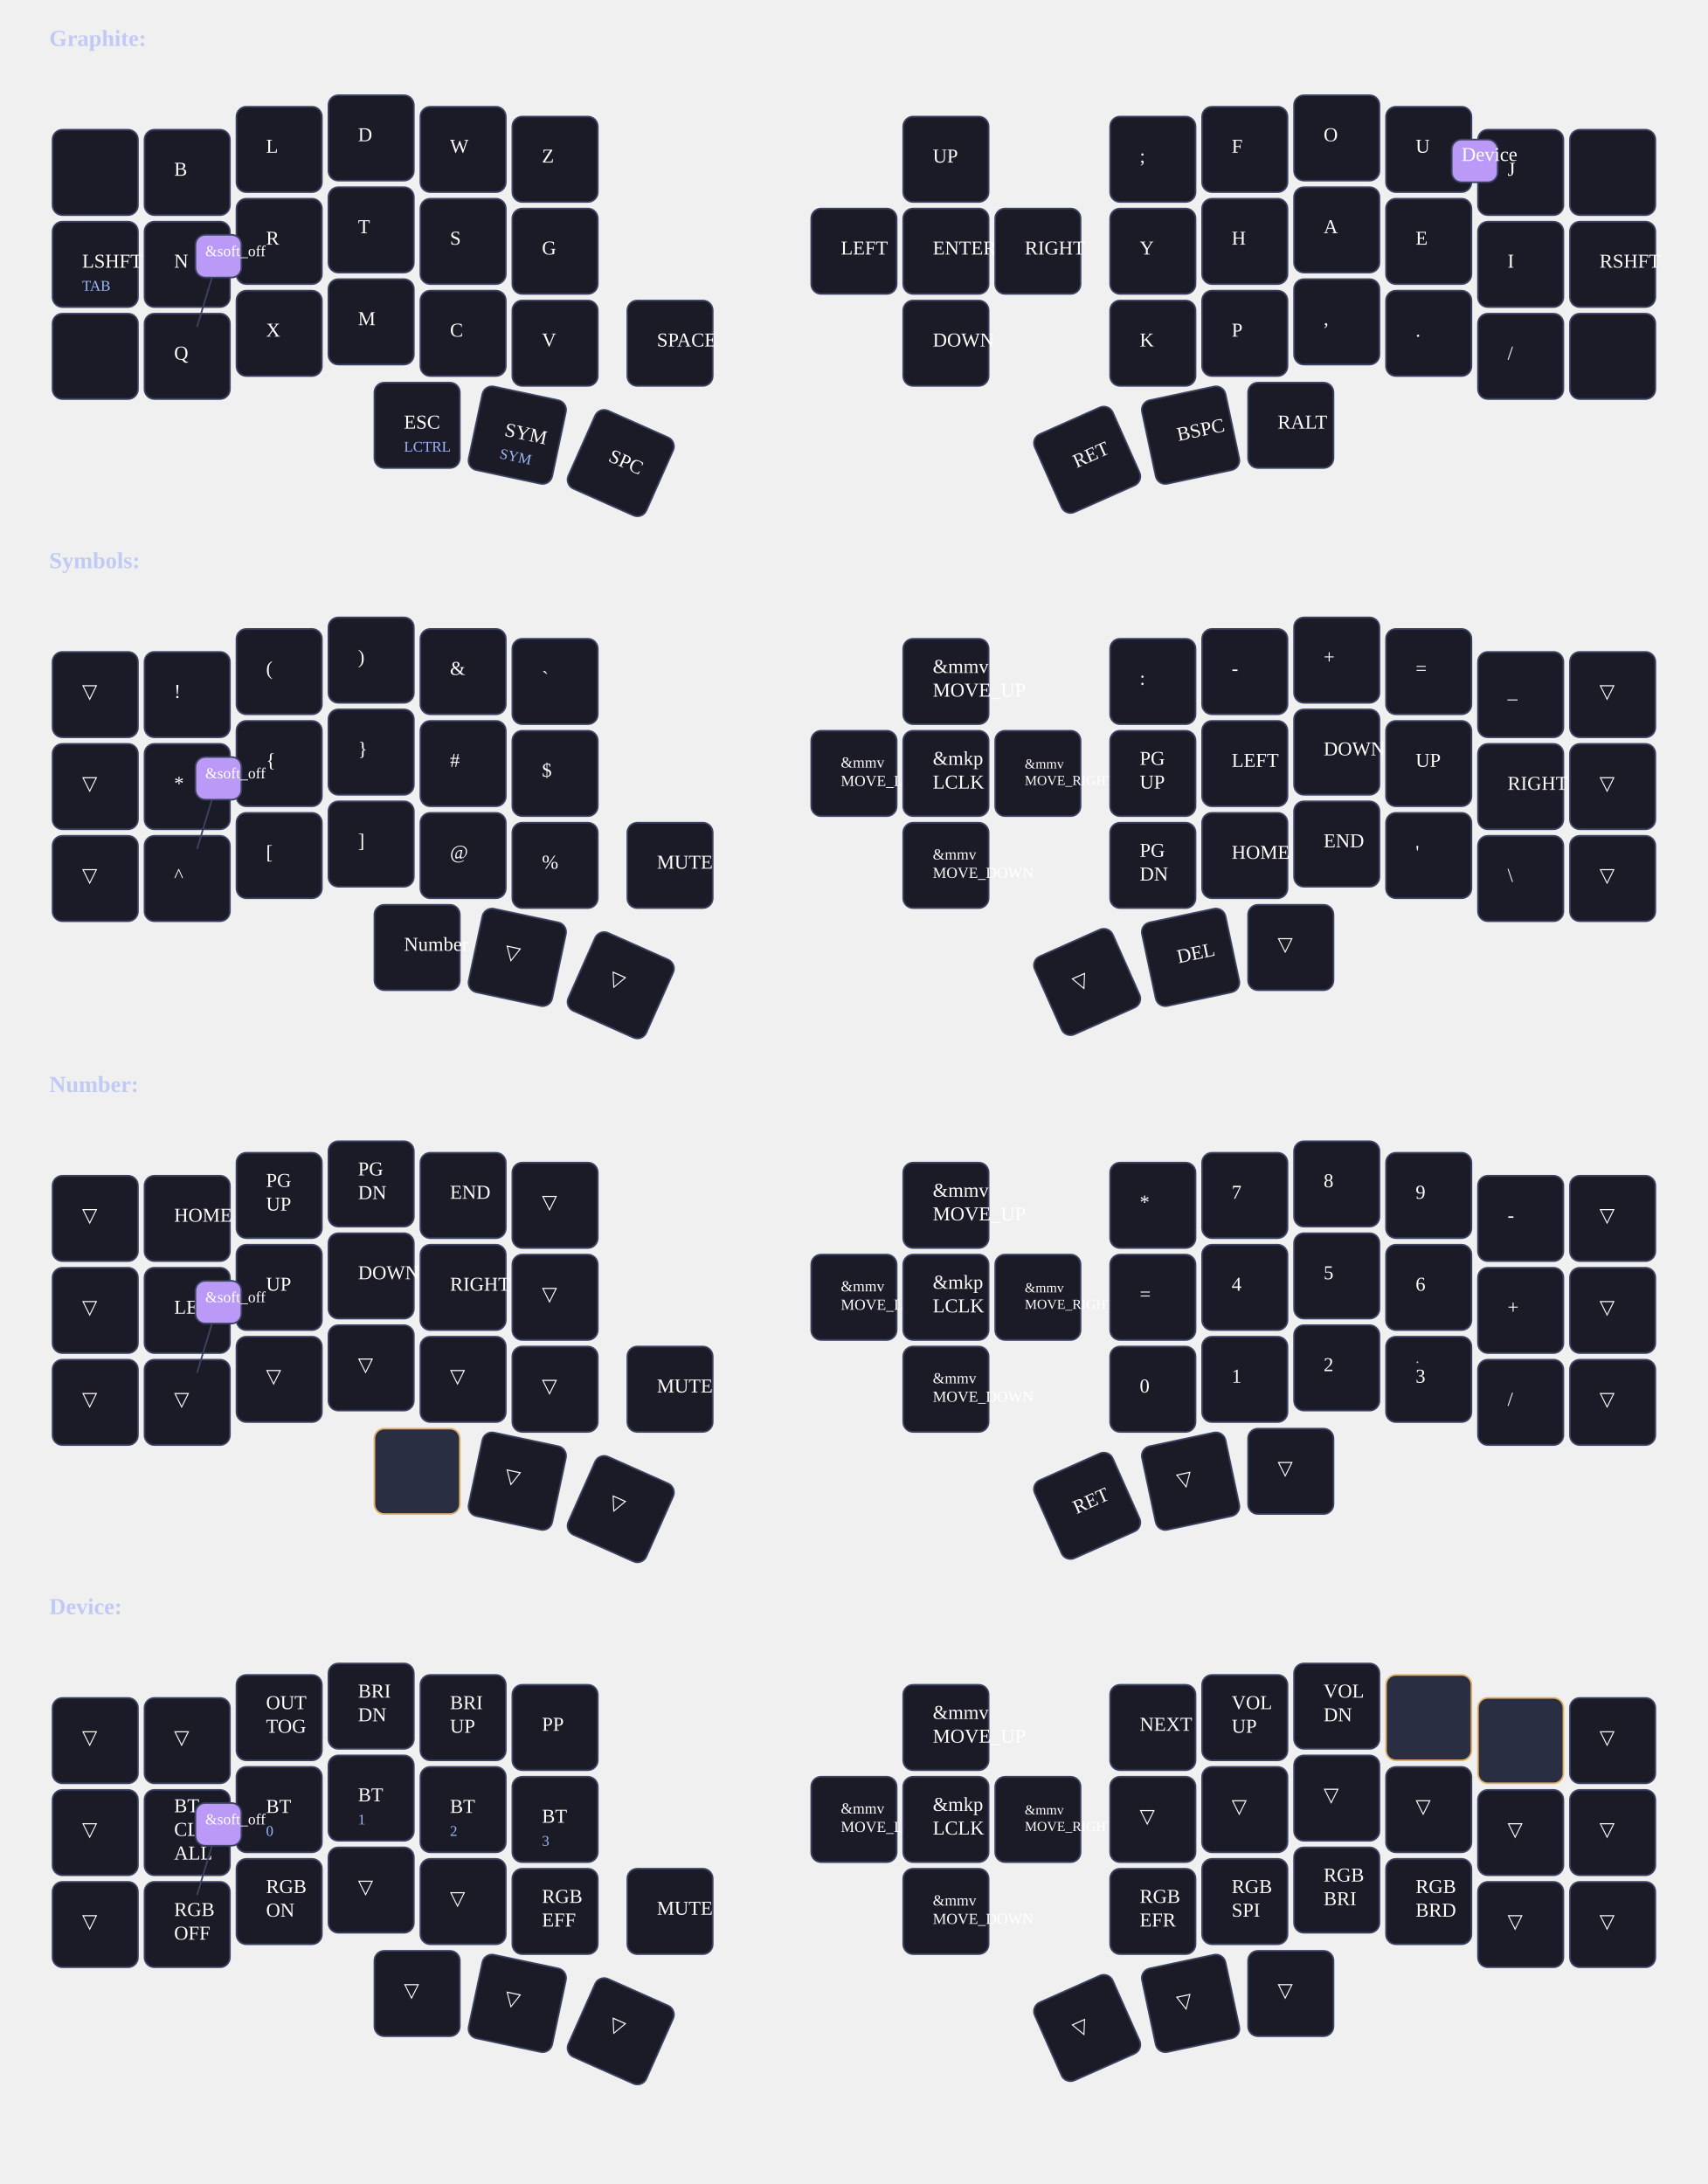
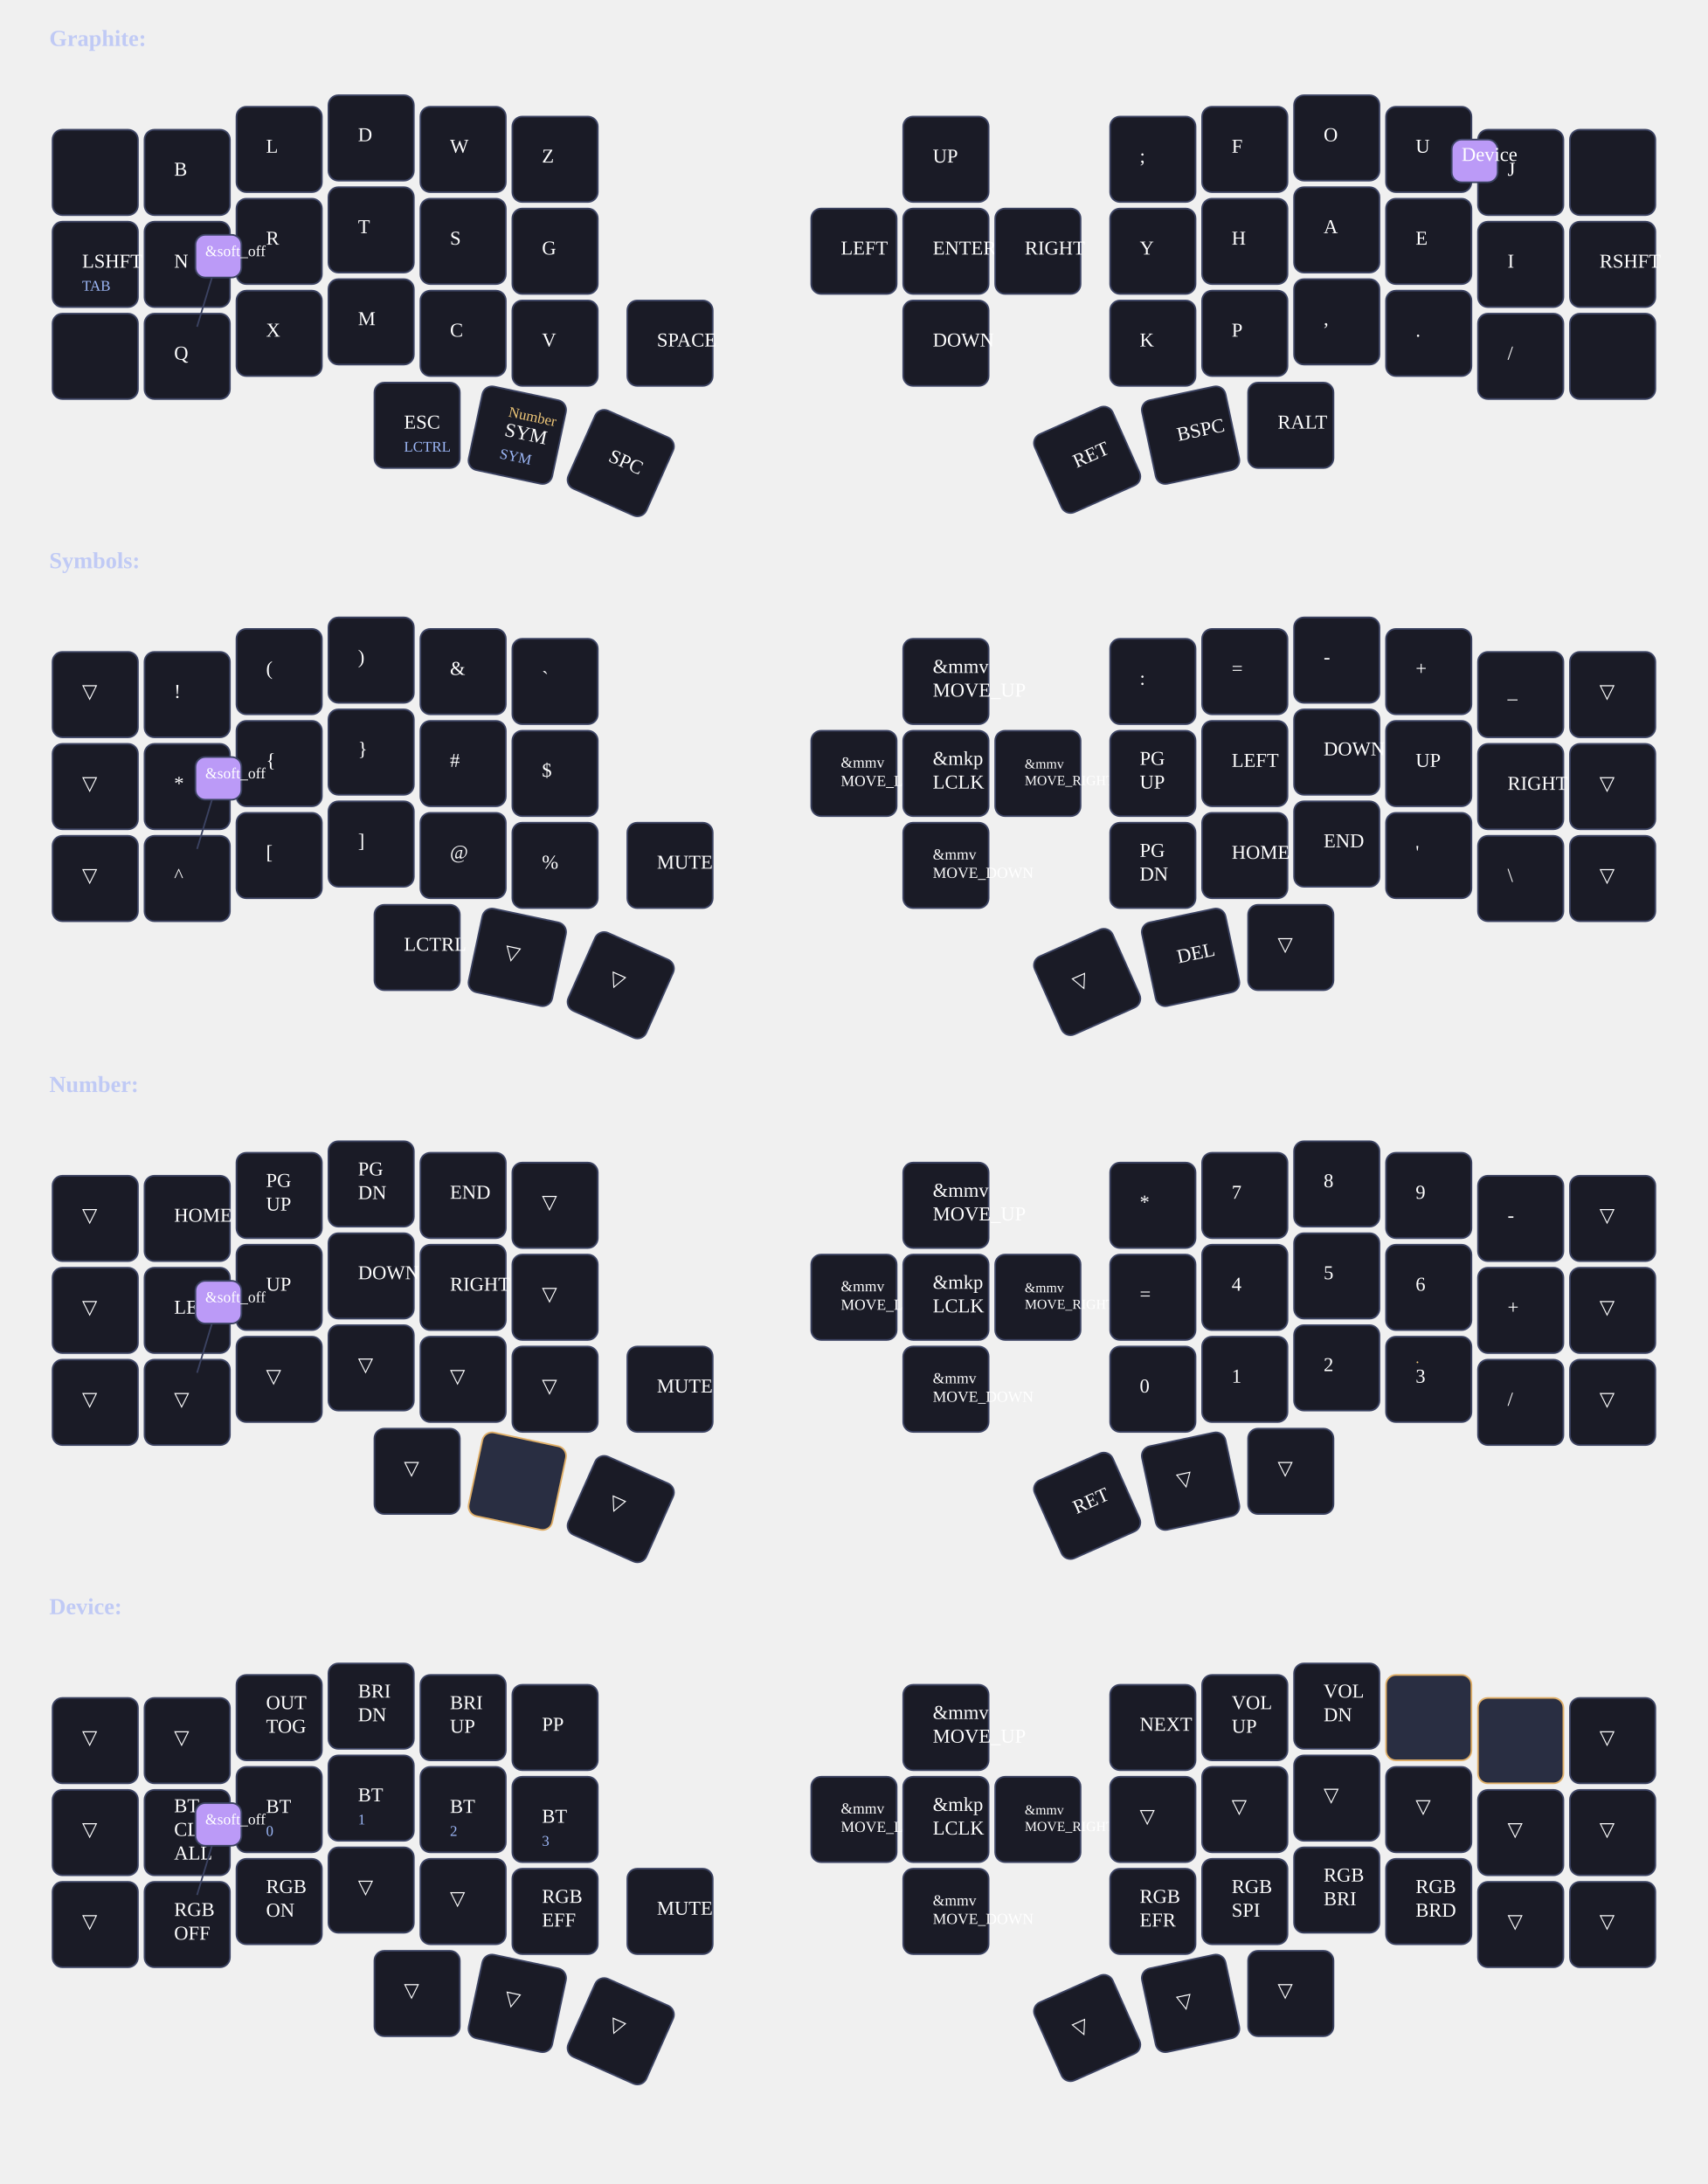
<svg xmlns="http://www.w3.org/2000/svg" width="1040" height="1330" viewBox="0 0 1040 1330" class="keymap">
  <style>.background { fill: #0f0f14; }
.key { fill: #1a1b26; stroke: #3b4261; stroke-width: 1; }
.key.held { fill: #292e42; stroke: #e0af68; stroke-width: 1; }
.key.ghost { stroke-dasharray: 4,4; stroke: #565f89; stroke-width: 1; }
.keycode { font-size: 10px; font-family: monospace; fill: #c0caf5; text-anchor: middle; dominant-baseline: middle; }
text.tap { font-size: 12px; fill: #ffffff; stroke: none; transform: translateX(-8px); }
text.hold { font-size: 9px; fill: #9db8f8; stroke: none; transform: translate(-8px, 2px); }
text.shifted { font-size: 9px; fill: #f0c878; stroke: none; transform: translate(-8px, 4px); }
.label { font-size: 14px; font-weight: bold; fill: #c0caf5; stroke: none; }
.combo { fill: #bb9af7; stroke: #3b4261; stroke-width: 1; }
</style>
  <g transform="translate(30, 0)" class="layer-Graphite">
    <text x="0" y="28" class="label" id="Graphite">Graphite:</text>
    <g transform="translate(0, 56)">
      <g transform="translate(28, 49)" class="key keypos-0">
        <rect rx="6" ry="6" x="-26" y="-26" width="52" height="52" class="key" />
      </g>
      <g transform="translate(84, 49)" class="key keypos-1">
        <rect rx="6" ry="6" x="-26" y="-26" width="52" height="52" class="key" />
        <text x="0" y="2" class="key tap">B</text>
      </g>
      <g transform="translate(140, 35)" class="key keypos-2">
        <rect rx="6" ry="6" x="-26" y="-26" width="52" height="52" class="key" />
        <text x="0" y="2" class="key tap">L</text>
      </g>
      <g transform="translate(196, 28)" class="key keypos-3">
        <rect rx="6" ry="6" x="-26" y="-26" width="52" height="52" class="key" />
        <text x="0" y="2" class="key tap">D</text>
      </g>
      <g transform="translate(252, 35)" class="key keypos-4">
        <rect rx="6" ry="6" x="-26" y="-26" width="52" height="52" class="key" />
        <text x="0" y="2" class="key tap">W</text>
      </g>
      <g transform="translate(308, 41)" class="key keypos-5">
        <rect rx="6" ry="6" x="-26" y="-26" width="52" height="52" class="key" />
        <text x="0" y="2" class="key tap">Z</text>
      </g>
      <g transform="translate(546, 41)" class="key keypos-6">
        <rect rx="6" ry="6" x="-26" y="-26" width="52" height="52" class="key" />
        <text x="0" y="2" class="key tap">UP</text>
      </g>
      <g transform="translate(672, 41)" class="key keypos-7">
        <rect rx="6" ry="6" x="-26" y="-26" width="52" height="52" class="key" />
        <text x="0" y="2" class="key tap">;</text>
      </g>
      <g transform="translate(728, 35)" class="key keypos-8">
        <rect rx="6" ry="6" x="-26" y="-26" width="52" height="52" class="key" />
        <text x="0" y="2" class="key tap">F</text>
      </g>
      <g transform="translate(784, 28)" class="key keypos-9">
        <rect rx="6" ry="6" x="-26" y="-26" width="52" height="52" class="key" />
        <text x="0" y="2" class="key tap">O</text>
      </g>
      <g transform="translate(840, 35)" class="key keypos-10">
        <rect rx="6" ry="6" x="-26" y="-26" width="52" height="52" class="key" />
        <text x="0" y="2" class="key tap">U</text>
      </g>
      <g transform="translate(896, 49)" class="key keypos-11">
        <rect rx="6" ry="6" x="-26" y="-26" width="52" height="52" class="key" />
        <text x="0" y="2" class="key tap">J</text>
      </g>
      <g transform="translate(952, 49)" class="key keypos-12">
        <rect rx="6" ry="6" x="-26" y="-26" width="52" height="52" class="key" />
      </g>
      <g transform="translate(28, 105)" class="key keypos-13">
        <rect rx="6" ry="6" x="-26" y="-26" width="52" height="52" class="key" />
        <text x="0" y="2" class="key tap">LSHFT</text>
        <text x="0" y="14" class="key hold">TAB</text>
      </g>
      <g transform="translate(84, 105)" class="key keypos-14">
        <rect rx="6" ry="6" x="-26" y="-26" width="52" height="52" class="key" />
        <text x="0" y="2" class="key tap">N</text>
      </g>
      <g transform="translate(140, 91)" class="key keypos-15">
        <rect rx="6" ry="6" x="-26" y="-26" width="52" height="52" class="key" />
        <text x="0" y="2" class="key tap">R</text>
      </g>
      <g transform="translate(196, 84)" class="key keypos-16">
        <rect rx="6" ry="6" x="-26" y="-26" width="52" height="52" class="key" />
        <text x="0" y="2" class="key tap">T</text>
      </g>
      <g transform="translate(252, 91)" class="key keypos-17">
        <rect rx="6" ry="6" x="-26" y="-26" width="52" height="52" class="key" />
        <text x="0" y="2" class="key tap">S</text>
      </g>
      <g transform="translate(308, 97)" class="key keypos-18">
        <rect rx="6" ry="6" x="-26" y="-26" width="52" height="52" class="key" />
        <text x="0" y="2" class="key tap">G</text>
      </g>
      <g transform="translate(490, 97)" class="key keypos-19">
        <rect rx="6" ry="6" x="-26" y="-26" width="52" height="52" class="key" />
        <text x="0" y="2" class="key tap">LEFT</text>
      </g>
      <g transform="translate(546, 97)" class="key keypos-20">
        <rect rx="6" ry="6" x="-26" y="-26" width="52" height="52" class="key" />
        <text x="0" y="2" class="key tap">ENTER</text>
      </g>
      <g transform="translate(602, 97)" class="key keypos-21">
        <rect rx="6" ry="6" x="-26" y="-26" width="52" height="52" class="key" />
        <text x="0" y="2" class="key tap">RIGHT</text>
      </g>
      <g transform="translate(672, 97)" class="key keypos-22">
        <rect rx="6" ry="6" x="-26" y="-26" width="52" height="52" class="key" />
        <text x="0" y="2" class="key tap">Y</text>
      </g>
      <g transform="translate(728, 91)" class="key keypos-23">
        <rect rx="6" ry="6" x="-26" y="-26" width="52" height="52" class="key" />
        <text x="0" y="2" class="key tap">H</text>
      </g>
      <g transform="translate(784, 84)" class="key keypos-24">
        <rect rx="6" ry="6" x="-26" y="-26" width="52" height="52" class="key" />
        <text x="0" y="2" class="key tap">A</text>
      </g>
      <g transform="translate(840, 91)" class="key keypos-25">
        <rect rx="6" ry="6" x="-26" y="-26" width="52" height="52" class="key" />
        <text x="0" y="2" class="key tap">E</text>
      </g>
      <g transform="translate(896, 105)" class="key keypos-26">
        <rect rx="6" ry="6" x="-26" y="-26" width="52" height="52" class="key" />
        <text x="0" y="2" class="key tap">I</text>
      </g>
      <g transform="translate(952, 105)" class="key keypos-27">
        <rect rx="6" ry="6" x="-26" y="-26" width="52" height="52" class="key" />
        <text x="0" y="2" class="key tap">RSHFT</text>
      </g>
      <g transform="translate(28, 161)" class="key keypos-28">
        <rect rx="6" ry="6" x="-26" y="-26" width="52" height="52" class="key" />
      </g>
      <g transform="translate(84, 161)" class="key keypos-29">
        <rect rx="6" ry="6" x="-26" y="-26" width="52" height="52" class="key" />
        <text x="0" y="2" class="key tap">Q</text>
      </g>
      <g transform="translate(140, 147)" class="key keypos-30">
        <rect rx="6" ry="6" x="-26" y="-26" width="52" height="52" class="key" />
        <text x="0" y="2" class="key tap">X</text>
      </g>
      <g transform="translate(196, 140)" class="key keypos-31">
        <rect rx="6" ry="6" x="-26" y="-26" width="52" height="52" class="key" />
        <text x="0" y="2" class="key tap">M</text>
      </g>
      <g transform="translate(252, 147)" class="key keypos-32">
        <rect rx="6" ry="6" x="-26" y="-26" width="52" height="52" class="key" />
        <text x="0" y="2" class="key tap">C</text>
      </g>
      <g transform="translate(308, 153)" class="key keypos-33">
        <rect rx="6" ry="6" x="-26" y="-26" width="52" height="52" class="key" />
        <text x="0" y="2" class="key tap">V</text>
      </g>
      <g transform="translate(378, 153)" class="key keypos-34">
        <rect rx="6" ry="6" x="-26" y="-26" width="52" height="52" class="key" />
        <text x="0" y="2" class="key tap">SPACE</text>
      </g>
      <g transform="translate(546, 153)" class="key keypos-35">
        <rect rx="6" ry="6" x="-26" y="-26" width="52" height="52" class="key" />
        <text x="0" y="2" class="key tap">DOWN</text>
      </g>
      <g transform="translate(672, 153)" class="key keypos-36">
        <rect rx="6" ry="6" x="-26" y="-26" width="52" height="52" class="key" />
        <text x="0" y="2" class="key tap">K</text>
      </g>
      <g transform="translate(728, 147)" class="key keypos-37">
        <rect rx="6" ry="6" x="-26" y="-26" width="52" height="52" class="key" />
        <text x="0" y="2" class="key tap">P</text>
      </g>
      <g transform="translate(784, 140)" class="key keypos-38">
        <rect rx="6" ry="6" x="-26" y="-26" width="52" height="52" class="key" />
        <text x="0" y="2" class="key tap">,</text>
      </g>
      <g transform="translate(840, 147)" class="key keypos-39">
        <rect rx="6" ry="6" x="-26" y="-26" width="52" height="52" class="key" />
        <text x="0" y="2" class="key tap">.</text>
      </g>
      <g transform="translate(896, 161)" class="key keypos-40">
        <rect rx="6" ry="6" x="-26" y="-26" width="52" height="52" class="key" />
        <text x="0" y="2" class="key tap">/</text>
      </g>
      <g transform="translate(952, 161)" class="key keypos-41">
        <rect rx="6" ry="6" x="-26" y="-26" width="52" height="52" class="key" />
      </g>
      <g transform="translate(224, 203)" class="key keypos-42">
        <rect rx="6" ry="6" x="-26" y="-26" width="52" height="52" class="key" />
        <text x="0" y="2" class="key tap">ESC</text>
        <text x="0" y="14" class="key hold">LCTRL</text>
      </g>
      <g transform="translate(285, 209) rotate(12.0)" class="key keypos-43">
        <rect rx="6" ry="6" x="-26" y="-26" width="52" height="52" class="key" />
        <text x="0" y="2" class="key tap">SYM</text>
        <text x="0" y="14" class="key hold">SYM</text>
+         <a href="#Number">
+           <text x="0" y="-14" class="key shifted layer-activator">Number</text>
+         </a>
      </g>
      <g transform="translate(348, 226) rotate(24.0)" class="key keypos-44">
        <rect rx="6" ry="6" x="-26" y="-26" width="52" height="52" class="key" />
        <text x="0" y="2" class="key tap">SPC</text>
      </g>
      <g transform="translate(632, 224) rotate(-24.0)" class="key keypos-45">
        <rect rx="6" ry="6" x="-26" y="-26" width="52" height="52" class="key" />
        <text x="0" y="2" class="key tap">RET</text>
      </g>
      <g transform="translate(695, 209) rotate(-12.0)" class="key keypos-46">
        <rect rx="6" ry="6" x="-26" y="-26" width="52" height="52" class="key" />
        <text x="0" y="2" class="key tap">BSPC</text>
      </g>
      <g transform="translate(756, 203)" class="key keypos-47">
        <rect rx="6" ry="6" x="-26" y="-26" width="52" height="52" class="key" />
        <text x="0" y="2" class="key tap">RALT</text>
      </g>
      <g class="combo combopos-0">
        <path d="M103,100 l-13,43" class="combo" />
        <rect rx="6" ry="6" x="89" y="87" width="28" height="26" class="combo" />
        <text x="103" y="100" class="combo tap">
          <tspan style="font-size: 78%">&amp;soft_off</tspan>
        </text>
      </g>
      <g class="combo combopos-1">
        <rect rx="6" ry="6" x="854" y="29" width="28" height="26" class="combo" />
        <a href="#Device">
          <text x="868" y="42" class="combo tap layer-activator">Device</text>
        </a>
      </g>
    </g>
  </g>
  <g transform="translate(30, 318)" class="layer-Symbols">
    <text x="0" y="28" class="label" id="Symbols">Symbols:</text>
    <g transform="translate(0, 56)">
      <g transform="translate(28, 49)" class="key trans keypos-0">
        <rect rx="6" ry="6" x="-26" y="-26" width="52" height="52" class="key trans" />
        <text x="0" y="2" class="key trans tap">▽</text>
      </g>
      <g transform="translate(84, 49)" class="key keypos-1">
        <rect rx="6" ry="6" x="-26" y="-26" width="52" height="52" class="key" />
        <text x="0" y="2" class="key tap">!</text>
      </g>
      <g transform="translate(140, 35)" class="key keypos-2">
        <rect rx="6" ry="6" x="-26" y="-26" width="52" height="52" class="key" />
        <text x="0" y="2" class="key tap">(</text>
      </g>
      <g transform="translate(196, 28)" class="key keypos-3">
        <rect rx="6" ry="6" x="-26" y="-26" width="52" height="52" class="key" />
        <text x="0" y="2" class="key tap">)</text>
      </g>
      <g transform="translate(252, 35)" class="key keypos-4">
        <rect rx="6" ry="6" x="-26" y="-26" width="52" height="52" class="key" />
        <text x="0" y="2" class="key tap">&amp;</text>
      </g>
      <g transform="translate(308, 41)" class="key keypos-5">
        <rect rx="6" ry="6" x="-26" y="-26" width="52" height="52" class="key" />
        <text x="0" y="2" class="key tap">`</text>
      </g>
      <g transform="translate(546, 41)" class="key keypos-6">
        <rect rx="6" ry="6" x="-26" y="-26" width="52" height="52" class="key" />
        <text x="0" y="2" class="key tap">
          <tspan x="0" dy="-0.6em">&amp;mmv</tspan>
          <tspan x="0" dy="1.2em">MOVE_UP</tspan>
        </text>
      </g>
      <g transform="translate(672, 41)" class="key keypos-7">
        <rect rx="6" ry="6" x="-26" y="-26" width="52" height="52" class="key" />
        <text x="0" y="2" class="key tap">:</text>
      </g>
      <g transform="translate(728, 35)" class="key keypos-8">
        <rect rx="6" ry="6" x="-26" y="-26" width="52" height="52" class="key" />
+         <text x="0" y="2" class="key tap">=</text>
+       </g>
+       <g transform="translate(784, 28)" class="key keypos-9">
+         <rect rx="6" ry="6" x="-26" y="-26" width="52" height="52" class="key" />
        <text x="0" y="2" class="key tap">-</text>
      </g>
-       <g transform="translate(784, 28)" class="key keypos-9">
+       <g transform="translate(840, 35)" class="key keypos-10">
        <rect rx="6" ry="6" x="-26" y="-26" width="52" height="52" class="key" />
        <text x="0" y="2" class="key tap">+</text>
-       </g>
-       <g transform="translate(840, 35)" class="key keypos-10">
-         <rect rx="6" ry="6" x="-26" y="-26" width="52" height="52" class="key" />
-         <text x="0" y="2" class="key tap">=</text>
      </g>
      <g transform="translate(896, 49)" class="key keypos-11">
        <rect rx="6" ry="6" x="-26" y="-26" width="52" height="52" class="key" />
        <text x="0" y="2" class="key tap">_</text>
      </g>
      <g transform="translate(952, 49)" class="key trans keypos-12">
        <rect rx="6" ry="6" x="-26" y="-26" width="52" height="52" class="key trans" />
        <text x="0" y="2" class="key trans tap">▽</text>
      </g>
      <g transform="translate(28, 105)" class="key trans keypos-13">
        <rect rx="6" ry="6" x="-26" y="-26" width="52" height="52" class="key trans" />
        <text x="0" y="2" class="key trans tap">▽</text>
      </g>
      <g transform="translate(84, 105)" class="key keypos-14">
        <rect rx="6" ry="6" x="-26" y="-26" width="52" height="52" class="key" />
        <text x="0" y="2" class="key tap">*</text>
      </g>
      <g transform="translate(140, 91)" class="key keypos-15">
        <rect rx="6" ry="6" x="-26" y="-26" width="52" height="52" class="key" />
        <text x="0" y="2" class="key tap">{</text>
      </g>
      <g transform="translate(196, 84)" class="key keypos-16">
        <rect rx="6" ry="6" x="-26" y="-26" width="52" height="52" class="key" />
        <text x="0" y="2" class="key tap">}</text>
      </g>
      <g transform="translate(252, 91)" class="key keypos-17">
        <rect rx="6" ry="6" x="-26" y="-26" width="52" height="52" class="key" />
        <text x="0" y="2" class="key tap">#</text>
      </g>
      <g transform="translate(308, 97)" class="key keypos-18">
        <rect rx="6" ry="6" x="-26" y="-26" width="52" height="52" class="key" />
        <text x="0" y="2" class="key tap">$</text>
      </g>
      <g transform="translate(490, 97)" class="key keypos-19">
        <rect rx="6" ry="6" x="-26" y="-26" width="52" height="52" class="key" />
        <text x="0" y="2" class="key tap">
          <tspan x="0" dy="-0.6em" style="font-size: 78%">&amp;mmv</tspan>
          <tspan x="0" dy="1.2em" style="font-size: 78%">MOVE_LEFT</tspan>
        </text>
      </g>
      <g transform="translate(546, 97)" class="key keypos-20">
        <rect rx="6" ry="6" x="-26" y="-26" width="52" height="52" class="key" />
        <text x="0" y="2" class="key tap">
          <tspan x="0" dy="-0.6em">&amp;mkp</tspan>
          <tspan x="0" dy="1.2em">LCLK</tspan>
        </text>
      </g>
      <g transform="translate(602, 97)" class="key keypos-21">
        <rect rx="6" ry="6" x="-26" y="-26" width="52" height="52" class="key" />
        <text x="0" y="2" class="key tap">
          <tspan x="0" dy="-0.6em" style="font-size: 70%">&amp;mmv</tspan>
          <tspan x="0" dy="1.2em" style="font-size: 70%">MOVE_RIGHT</tspan>
        </text>
      </g>
      <g transform="translate(672, 97)" class="key keypos-22">
        <rect rx="6" ry="6" x="-26" y="-26" width="52" height="52" class="key" />
        <text x="0" y="2" class="key tap">
          <tspan x="0" dy="-0.6em">PG</tspan>
          <tspan x="0" dy="1.2em">UP</tspan>
        </text>
      </g>
      <g transform="translate(728, 91)" class="key keypos-23">
        <rect rx="6" ry="6" x="-26" y="-26" width="52" height="52" class="key" />
        <text x="0" y="2" class="key tap">LEFT</text>
      </g>
      <g transform="translate(784, 84)" class="key keypos-24">
        <rect rx="6" ry="6" x="-26" y="-26" width="52" height="52" class="key" />
        <text x="0" y="2" class="key tap">DOWN</text>
      </g>
      <g transform="translate(840, 91)" class="key keypos-25">
        <rect rx="6" ry="6" x="-26" y="-26" width="52" height="52" class="key" />
        <text x="0" y="2" class="key tap">UP</text>
      </g>
      <g transform="translate(896, 105)" class="key keypos-26">
        <rect rx="6" ry="6" x="-26" y="-26" width="52" height="52" class="key" />
        <text x="0" y="2" class="key tap">RIGHT</text>
      </g>
      <g transform="translate(952, 105)" class="key trans keypos-27">
        <rect rx="6" ry="6" x="-26" y="-26" width="52" height="52" class="key trans" />
        <text x="0" y="2" class="key trans tap">▽</text>
      </g>
      <g transform="translate(28, 161)" class="key trans keypos-28">
        <rect rx="6" ry="6" x="-26" y="-26" width="52" height="52" class="key trans" />
        <text x="0" y="2" class="key trans tap">▽</text>
      </g>
      <g transform="translate(84, 161)" class="key keypos-29">
        <rect rx="6" ry="6" x="-26" y="-26" width="52" height="52" class="key" />
        <text x="0" y="2" class="key tap">^</text>
      </g>
      <g transform="translate(140, 147)" class="key keypos-30">
        <rect rx="6" ry="6" x="-26" y="-26" width="52" height="52" class="key" />
        <text x="0" y="2" class="key tap">[</text>
      </g>
      <g transform="translate(196, 140)" class="key keypos-31">
        <rect rx="6" ry="6" x="-26" y="-26" width="52" height="52" class="key" />
        <text x="0" y="2" class="key tap">]</text>
      </g>
      <g transform="translate(252, 147)" class="key keypos-32">
        <rect rx="6" ry="6" x="-26" y="-26" width="52" height="52" class="key" />
        <text x="0" y="2" class="key tap">@</text>
      </g>
      <g transform="translate(308, 153)" class="key keypos-33">
        <rect rx="6" ry="6" x="-26" y="-26" width="52" height="52" class="key" />
        <text x="0" y="2" class="key tap">%</text>
      </g>
      <g transform="translate(378, 153)" class="key keypos-34">
        <rect rx="6" ry="6" x="-26" y="-26" width="52" height="52" class="key" />
        <text x="0" y="2" class="key tap">MUTE</text>
      </g>
      <g transform="translate(546, 153)" class="key keypos-35">
        <rect rx="6" ry="6" x="-26" y="-26" width="52" height="52" class="key" />
        <text x="0" y="2" class="key tap">
          <tspan x="0" dy="-0.6em" style="font-size: 78%">&amp;mmv</tspan>
          <tspan x="0" dy="1.2em" style="font-size: 78%">MOVE_DOWN</tspan>
        </text>
      </g>
      <g transform="translate(672, 153)" class="key keypos-36">
        <rect rx="6" ry="6" x="-26" y="-26" width="52" height="52" class="key" />
        <text x="0" y="2" class="key tap">
          <tspan x="0" dy="-0.6em">PG</tspan>
          <tspan x="0" dy="1.2em">DN</tspan>
        </text>
      </g>
      <g transform="translate(728, 147)" class="key keypos-37">
        <rect rx="6" ry="6" x="-26" y="-26" width="52" height="52" class="key" />
        <text x="0" y="2" class="key tap">HOME</text>
      </g>
      <g transform="translate(784, 140)" class="key keypos-38">
        <rect rx="6" ry="6" x="-26" y="-26" width="52" height="52" class="key" />
        <text x="0" y="2" class="key tap">END</text>
      </g>
      <g transform="translate(840, 147)" class="key keypos-39">
        <rect rx="6" ry="6" x="-26" y="-26" width="52" height="52" class="key" />
        <text x="0" y="2" class="key tap">'</text>
      </g>
      <g transform="translate(896, 161)" class="key keypos-40">
        <rect rx="6" ry="6" x="-26" y="-26" width="52" height="52" class="key" />
        <text x="0" y="2" class="key tap">\</text>
      </g>
      <g transform="translate(952, 161)" class="key trans keypos-41">
        <rect rx="6" ry="6" x="-26" y="-26" width="52" height="52" class="key trans" />
        <text x="0" y="2" class="key trans tap">▽</text>
      </g>
      <g transform="translate(224, 203)" class="key keypos-42">
        <rect rx="6" ry="6" x="-26" y="-26" width="52" height="52" class="key" />
-         <a href="#Number">
-           <text x="0" y="2" class="key tap layer-activator">Number</text>
-         </a>
+         <text x="0" y="2" class="key tap">LCTRL</text>
      </g>
      <g transform="translate(285, 209) rotate(12.0)" class="key trans keypos-43">
        <rect rx="6" ry="6" x="-26" y="-26" width="52" height="52" class="key trans" />
        <text x="0" y="2" class="key trans tap">▽</text>
      </g>
      <g transform="translate(348, 226) rotate(24.0)" class="key trans keypos-44">
        <rect rx="6" ry="6" x="-26" y="-26" width="52" height="52" class="key trans" />
        <text x="0" y="2" class="key trans tap">▽</text>
      </g>
      <g transform="translate(632, 224) rotate(-24.0)" class="key trans keypos-45">
        <rect rx="6" ry="6" x="-26" y="-26" width="52" height="52" class="key trans" />
        <text x="0" y="2" class="key trans tap">▽</text>
      </g>
      <g transform="translate(695, 209) rotate(-12.0)" class="key keypos-46">
        <rect rx="6" ry="6" x="-26" y="-26" width="52" height="52" class="key" />
        <text x="0" y="2" class="key tap">DEL</text>
      </g>
      <g transform="translate(756, 203)" class="key trans keypos-47">
        <rect rx="6" ry="6" x="-26" y="-26" width="52" height="52" class="key trans" />
        <text x="0" y="2" class="key trans tap">▽</text>
      </g>
      <g class="combo combopos-0">
        <path d="M103,100 l-13,43" class="combo" />
        <rect rx="6" ry="6" x="89" y="87" width="28" height="26" class="combo" />
        <text x="103" y="100" class="combo tap">
          <tspan style="font-size: 78%">&amp;soft_off</tspan>
        </text>
      </g>
    </g>
  </g>
  <g transform="translate(30, 637)" class="layer-Number">
    <text x="0" y="28" class="label" id="Number">Number:</text>
    <g transform="translate(0, 56)">
      <g transform="translate(28, 49)" class="key trans keypos-0">
        <rect rx="6" ry="6" x="-26" y="-26" width="52" height="52" class="key trans" />
        <text x="0" y="2" class="key trans tap">▽</text>
      </g>
      <g transform="translate(84, 49)" class="key keypos-1">
        <rect rx="6" ry="6" x="-26" y="-26" width="52" height="52" class="key" />
        <text x="0" y="2" class="key tap">HOME</text>
      </g>
      <g transform="translate(140, 35)" class="key keypos-2">
        <rect rx="6" ry="6" x="-26" y="-26" width="52" height="52" class="key" />
        <text x="0" y="2" class="key tap">
          <tspan x="0" dy="-0.6em">PG</tspan>
          <tspan x="0" dy="1.2em">UP</tspan>
        </text>
      </g>
      <g transform="translate(196, 28)" class="key keypos-3">
        <rect rx="6" ry="6" x="-26" y="-26" width="52" height="52" class="key" />
        <text x="0" y="2" class="key tap">
          <tspan x="0" dy="-0.6em">PG</tspan>
          <tspan x="0" dy="1.2em">DN</tspan>
        </text>
      </g>
      <g transform="translate(252, 35)" class="key keypos-4">
        <rect rx="6" ry="6" x="-26" y="-26" width="52" height="52" class="key" />
        <text x="0" y="2" class="key tap">END</text>
      </g>
      <g transform="translate(308, 41)" class="key trans keypos-5">
        <rect rx="6" ry="6" x="-26" y="-26" width="52" height="52" class="key trans" />
        <text x="0" y="2" class="key trans tap">▽</text>
      </g>
      <g transform="translate(546, 41)" class="key keypos-6">
        <rect rx="6" ry="6" x="-26" y="-26" width="52" height="52" class="key" />
        <text x="0" y="2" class="key tap">
          <tspan x="0" dy="-0.6em">&amp;mmv</tspan>
          <tspan x="0" dy="1.2em">MOVE_UP</tspan>
        </text>
      </g>
      <g transform="translate(672, 41)" class="key keypos-7">
        <rect rx="6" ry="6" x="-26" y="-26" width="52" height="52" class="key" />
        <text x="0" y="2" class="key tap">*</text>
      </g>
      <g transform="translate(728, 35)" class="key keypos-8">
        <rect rx="6" ry="6" x="-26" y="-26" width="52" height="52" class="key" />
        <text x="0" y="2" class="key tap">7</text>
      </g>
      <g transform="translate(784, 28)" class="key keypos-9">
        <rect rx="6" ry="6" x="-26" y="-26" width="52" height="52" class="key" />
        <text x="0" y="2" class="key tap">8</text>
      </g>
      <g transform="translate(840, 35)" class="key keypos-10">
        <rect rx="6" ry="6" x="-26" y="-26" width="52" height="52" class="key" />
        <text x="0" y="2" class="key tap">9</text>
      </g>
      <g transform="translate(896, 49)" class="key keypos-11">
        <rect rx="6" ry="6" x="-26" y="-26" width="52" height="52" class="key" />
        <text x="0" y="2" class="key tap">-</text>
      </g>
      <g transform="translate(952, 49)" class="key trans keypos-12">
        <rect rx="6" ry="6" x="-26" y="-26" width="52" height="52" class="key trans" />
        <text x="0" y="2" class="key trans tap">▽</text>
      </g>
      <g transform="translate(28, 105)" class="key trans keypos-13">
        <rect rx="6" ry="6" x="-26" y="-26" width="52" height="52" class="key trans" />
        <text x="0" y="2" class="key trans tap">▽</text>
      </g>
      <g transform="translate(84, 105)" class="key keypos-14">
        <rect rx="6" ry="6" x="-26" y="-26" width="52" height="52" class="key" />
        <text x="0" y="2" class="key tap">LEFT</text>
      </g>
      <g transform="translate(140, 91)" class="key keypos-15">
        <rect rx="6" ry="6" x="-26" y="-26" width="52" height="52" class="key" />
        <text x="0" y="2" class="key tap">UP</text>
      </g>
      <g transform="translate(196, 84)" class="key keypos-16">
        <rect rx="6" ry="6" x="-26" y="-26" width="52" height="52" class="key" />
        <text x="0" y="2" class="key tap">DOWN</text>
      </g>
      <g transform="translate(252, 91)" class="key keypos-17">
        <rect rx="6" ry="6" x="-26" y="-26" width="52" height="52" class="key" />
        <text x="0" y="2" class="key tap">RIGHT</text>
      </g>
      <g transform="translate(308, 97)" class="key trans keypos-18">
        <rect rx="6" ry="6" x="-26" y="-26" width="52" height="52" class="key trans" />
        <text x="0" y="2" class="key trans tap">▽</text>
      </g>
      <g transform="translate(490, 97)" class="key keypos-19">
        <rect rx="6" ry="6" x="-26" y="-26" width="52" height="52" class="key" />
        <text x="0" y="2" class="key tap">
          <tspan x="0" dy="-0.6em" style="font-size: 78%">&amp;mmv</tspan>
          <tspan x="0" dy="1.2em" style="font-size: 78%">MOVE_LEFT</tspan>
        </text>
      </g>
      <g transform="translate(546, 97)" class="key keypos-20">
        <rect rx="6" ry="6" x="-26" y="-26" width="52" height="52" class="key" />
        <text x="0" y="2" class="key tap">
          <tspan x="0" dy="-0.6em">&amp;mkp</tspan>
          <tspan x="0" dy="1.2em">LCLK</tspan>
        </text>
      </g>
      <g transform="translate(602, 97)" class="key keypos-21">
        <rect rx="6" ry="6" x="-26" y="-26" width="52" height="52" class="key" />
        <text x="0" y="2" class="key tap">
          <tspan x="0" dy="-0.6em" style="font-size: 70%">&amp;mmv</tspan>
          <tspan x="0" dy="1.2em" style="font-size: 70%">MOVE_RIGHT</tspan>
        </text>
      </g>
      <g transform="translate(672, 97)" class="key keypos-22">
        <rect rx="6" ry="6" x="-26" y="-26" width="52" height="52" class="key" />
        <text x="0" y="2" class="key tap">=</text>
      </g>
      <g transform="translate(728, 91)" class="key keypos-23">
        <rect rx="6" ry="6" x="-26" y="-26" width="52" height="52" class="key" />
        <text x="0" y="2" class="key tap">4</text>
      </g>
      <g transform="translate(784, 84)" class="key keypos-24">
        <rect rx="6" ry="6" x="-26" y="-26" width="52" height="52" class="key" />
        <text x="0" y="2" class="key tap">5</text>
      </g>
      <g transform="translate(840, 91)" class="key keypos-25">
        <rect rx="6" ry="6" x="-26" y="-26" width="52" height="52" class="key" />
        <text x="0" y="2" class="key tap">6</text>
      </g>
      <g transform="translate(896, 105)" class="key keypos-26">
        <rect rx="6" ry="6" x="-26" y="-26" width="52" height="52" class="key" />
        <text x="0" y="2" class="key tap">+</text>
      </g>
      <g transform="translate(952, 105)" class="key trans keypos-27">
        <rect rx="6" ry="6" x="-26" y="-26" width="52" height="52" class="key trans" />
        <text x="0" y="2" class="key trans tap">▽</text>
      </g>
      <g transform="translate(28, 161)" class="key trans keypos-28">
        <rect rx="6" ry="6" x="-26" y="-26" width="52" height="52" class="key trans" />
        <text x="0" y="2" class="key trans tap">▽</text>
      </g>
      <g transform="translate(84, 161)" class="key trans keypos-29">
        <rect rx="6" ry="6" x="-26" y="-26" width="52" height="52" class="key trans" />
        <text x="0" y="2" class="key trans tap">▽</text>
      </g>
      <g transform="translate(140, 147)" class="key trans keypos-30">
        <rect rx="6" ry="6" x="-26" y="-26" width="52" height="52" class="key trans" />
        <text x="0" y="2" class="key trans tap">▽</text>
      </g>
      <g transform="translate(196, 140)" class="key trans keypos-31">
        <rect rx="6" ry="6" x="-26" y="-26" width="52" height="52" class="key trans" />
        <text x="0" y="2" class="key trans tap">▽</text>
      </g>
      <g transform="translate(252, 147)" class="key trans keypos-32">
        <rect rx="6" ry="6" x="-26" y="-26" width="52" height="52" class="key trans" />
        <text x="0" y="2" class="key trans tap">▽</text>
      </g>
      <g transform="translate(308, 153)" class="key trans keypos-33">
        <rect rx="6" ry="6" x="-26" y="-26" width="52" height="52" class="key trans" />
        <text x="0" y="2" class="key trans tap">▽</text>
      </g>
      <g transform="translate(378, 153)" class="key keypos-34">
        <rect rx="6" ry="6" x="-26" y="-26" width="52" height="52" class="key" />
        <text x="0" y="2" class="key tap">MUTE</text>
      </g>
      <g transform="translate(546, 153)" class="key keypos-35">
        <rect rx="6" ry="6" x="-26" y="-26" width="52" height="52" class="key" />
        <text x="0" y="2" class="key tap">
          <tspan x="0" dy="-0.6em" style="font-size: 78%">&amp;mmv</tspan>
          <tspan x="0" dy="1.2em" style="font-size: 78%">MOVE_DOWN</tspan>
        </text>
      </g>
      <g transform="translate(672, 153)" class="key keypos-36">
        <rect rx="6" ry="6" x="-26" y="-26" width="52" height="52" class="key" />
        <text x="0" y="2" class="key tap">0</text>
      </g>
      <g transform="translate(728, 147)" class="key keypos-37">
        <rect rx="6" ry="6" x="-26" y="-26" width="52" height="52" class="key" />
        <text x="0" y="2" class="key tap">1</text>
      </g>
      <g transform="translate(784, 140)" class="key keypos-38">
        <rect rx="6" ry="6" x="-26" y="-26" width="52" height="52" class="key" />
        <text x="0" y="2" class="key tap">2</text>
      </g>
      <g transform="translate(840, 147)" class="key keypos-39">
        <rect rx="6" ry="6" x="-26" y="-26" width="52" height="52" class="key" />
        <text x="0" y="2" class="key tap">3</text>
        <text x="0" y="-14" class="key shifted">.</text>
      </g>
      <g transform="translate(896, 161)" class="key keypos-40">
        <rect rx="6" ry="6" x="-26" y="-26" width="52" height="52" class="key" />
        <text x="0" y="2" class="key tap">/</text>
      </g>
      <g transform="translate(952, 161)" class="key trans keypos-41">
        <rect rx="6" ry="6" x="-26" y="-26" width="52" height="52" class="key trans" />
        <text x="0" y="2" class="key trans tap">▽</text>
      </g>
-       <g transform="translate(224, 203)" class="key held keypos-42">
+       <g transform="translate(224, 203)" class="key trans keypos-42">
+         <rect rx="6" ry="6" x="-26" y="-26" width="52" height="52" class="key trans" />
+         <text x="0" y="2" class="key trans tap">▽</text>
+       </g>
+       <g transform="translate(285, 209) rotate(12.0)" class="key held keypos-43">
        <rect rx="6" ry="6" x="-26" y="-26" width="52" height="52" class="key held" />
-       </g>
-       <g transform="translate(285, 209) rotate(12.0)" class="key trans keypos-43">
-         <rect rx="6" ry="6" x="-26" y="-26" width="52" height="52" class="key trans" />
-         <text x="0" y="2" class="key trans tap">▽</text>
      </g>
      <g transform="translate(348, 226) rotate(24.0)" class="key trans keypos-44">
        <rect rx="6" ry="6" x="-26" y="-26" width="52" height="52" class="key trans" />
        <text x="0" y="2" class="key trans tap">▽</text>
      </g>
      <g transform="translate(632, 224) rotate(-24.0)" class="key keypos-45">
        <rect rx="6" ry="6" x="-26" y="-26" width="52" height="52" class="key" />
        <text x="0" y="2" class="key tap">RET</text>
      </g>
      <g transform="translate(695, 209) rotate(-12.0)" class="key trans keypos-46">
        <rect rx="6" ry="6" x="-26" y="-26" width="52" height="52" class="key trans" />
        <text x="0" y="2" class="key trans tap">▽</text>
      </g>
      <g transform="translate(756, 203)" class="key trans keypos-47">
        <rect rx="6" ry="6" x="-26" y="-26" width="52" height="52" class="key trans" />
        <text x="0" y="2" class="key trans tap">▽</text>
      </g>
      <g class="combo combopos-0">
        <path d="M103,100 l-13,43" class="combo" />
        <rect rx="6" ry="6" x="89" y="87" width="28" height="26" class="combo" />
        <text x="103" y="100" class="combo tap">
          <tspan style="font-size: 78%">&amp;soft_off</tspan>
        </text>
      </g>
    </g>
  </g>
  <g transform="translate(30, 955)" class="layer-Device">
    <text x="0" y="28" class="label" id="Device">Device:</text>
    <g transform="translate(0, 56)">
      <g transform="translate(28, 49)" class="key trans keypos-0">
        <rect rx="6" ry="6" x="-26" y="-26" width="52" height="52" class="key trans" />
        <text x="0" y="2" class="key trans tap">▽</text>
      </g>
      <g transform="translate(84, 49)" class="key trans keypos-1">
        <rect rx="6" ry="6" x="-26" y="-26" width="52" height="52" class="key trans" />
        <text x="0" y="2" class="key trans tap">▽</text>
      </g>
      <g transform="translate(140, 35)" class="key keypos-2">
        <rect rx="6" ry="6" x="-26" y="-26" width="52" height="52" class="key" />
        <text x="0" y="2" class="key tap">
          <tspan x="0" dy="-0.6em">OUT</tspan>
          <tspan x="0" dy="1.2em">TOG</tspan>
        </text>
      </g>
      <g transform="translate(196, 28)" class="key keypos-3">
        <rect rx="6" ry="6" x="-26" y="-26" width="52" height="52" class="key" />
        <text x="0" y="2" class="key tap">
          <tspan x="0" dy="-0.6em">BRI</tspan>
          <tspan x="0" dy="1.2em">DN</tspan>
        </text>
      </g>
      <g transform="translate(252, 35)" class="key keypos-4">
        <rect rx="6" ry="6" x="-26" y="-26" width="52" height="52" class="key" />
        <text x="0" y="2" class="key tap">
          <tspan x="0" dy="-0.6em">BRI</tspan>
          <tspan x="0" dy="1.2em">UP</tspan>
        </text>
      </g>
      <g transform="translate(308, 41)" class="key keypos-5">
        <rect rx="6" ry="6" x="-26" y="-26" width="52" height="52" class="key" />
        <text x="0" y="2" class="key tap">PP</text>
      </g>
      <g transform="translate(546, 41)" class="key keypos-6">
        <rect rx="6" ry="6" x="-26" y="-26" width="52" height="52" class="key" />
        <text x="0" y="2" class="key tap">
          <tspan x="0" dy="-0.6em">&amp;mmv</tspan>
          <tspan x="0" dy="1.2em">MOVE_UP</tspan>
        </text>
      </g>
      <g transform="translate(672, 41)" class="key keypos-7">
        <rect rx="6" ry="6" x="-26" y="-26" width="52" height="52" class="key" />
        <text x="0" y="2" class="key tap">NEXT</text>
      </g>
      <g transform="translate(728, 35)" class="key keypos-8">
        <rect rx="6" ry="6" x="-26" y="-26" width="52" height="52" class="key" />
        <text x="0" y="2" class="key tap">
          <tspan x="0" dy="-0.6em">VOL</tspan>
          <tspan x="0" dy="1.2em">UP</tspan>
        </text>
      </g>
      <g transform="translate(784, 28)" class="key keypos-9">
        <rect rx="6" ry="6" x="-26" y="-26" width="52" height="52" class="key" />
        <text x="0" y="2" class="key tap">
          <tspan x="0" dy="-0.6em">VOL</tspan>
          <tspan x="0" dy="1.2em">DN</tspan>
        </text>
      </g>
      <g transform="translate(840, 35)" class="key held keypos-10">
        <rect rx="6" ry="6" x="-26" y="-26" width="52" height="52" class="key held" />
      </g>
      <g transform="translate(896, 49)" class="key held keypos-11">
        <rect rx="6" ry="6" x="-26" y="-26" width="52" height="52" class="key held" />
      </g>
      <g transform="translate(952, 49)" class="key trans keypos-12">
        <rect rx="6" ry="6" x="-26" y="-26" width="52" height="52" class="key trans" />
        <text x="0" y="2" class="key trans tap">▽</text>
      </g>
      <g transform="translate(28, 105)" class="key trans keypos-13">
        <rect rx="6" ry="6" x="-26" y="-26" width="52" height="52" class="key trans" />
        <text x="0" y="2" class="key trans tap">▽</text>
      </g>
      <g transform="translate(84, 105)" class="key keypos-14">
        <rect rx="6" ry="6" x="-26" y="-26" width="52" height="52" class="key" />
        <text x="0" y="2" class="key tap">
          <tspan x="0" dy="-1.2em">BT</tspan>
          <tspan x="0" dy="1.2em">CLR</tspan>
          <tspan x="0" dy="1.2em">ALL</tspan>
        </text>
      </g>
      <g transform="translate(140, 91)" class="key keypos-15">
        <rect rx="6" ry="6" x="-26" y="-26" width="52" height="52" class="key" />
        <text x="0" y="2" class="key tap">BT</text>
        <text x="0" y="14" class="key hold">0</text>
      </g>
      <g transform="translate(196, 84)" class="key keypos-16">
        <rect rx="6" ry="6" x="-26" y="-26" width="52" height="52" class="key" />
        <text x="0" y="2" class="key tap">BT</text>
        <text x="0" y="14" class="key hold">1</text>
      </g>
      <g transform="translate(252, 91)" class="key keypos-17">
        <rect rx="6" ry="6" x="-26" y="-26" width="52" height="52" class="key" />
        <text x="0" y="2" class="key tap">BT</text>
        <text x="0" y="14" class="key hold">2</text>
      </g>
      <g transform="translate(308, 97)" class="key keypos-18">
        <rect rx="6" ry="6" x="-26" y="-26" width="52" height="52" class="key" />
        <text x="0" y="2" class="key tap">BT</text>
        <text x="0" y="14" class="key hold">3</text>
      </g>
      <g transform="translate(490, 97)" class="key keypos-19">
        <rect rx="6" ry="6" x="-26" y="-26" width="52" height="52" class="key" />
        <text x="0" y="2" class="key tap">
          <tspan x="0" dy="-0.6em" style="font-size: 78%">&amp;mmv</tspan>
          <tspan x="0" dy="1.2em" style="font-size: 78%">MOVE_LEFT</tspan>
        </text>
      </g>
      <g transform="translate(546, 97)" class="key keypos-20">
        <rect rx="6" ry="6" x="-26" y="-26" width="52" height="52" class="key" />
        <text x="0" y="2" class="key tap">
          <tspan x="0" dy="-0.6em">&amp;mkp</tspan>
          <tspan x="0" dy="1.2em">LCLK</tspan>
        </text>
      </g>
      <g transform="translate(602, 97)" class="key keypos-21">
        <rect rx="6" ry="6" x="-26" y="-26" width="52" height="52" class="key" />
        <text x="0" y="2" class="key tap">
          <tspan x="0" dy="-0.6em" style="font-size: 70%">&amp;mmv</tspan>
          <tspan x="0" dy="1.2em" style="font-size: 70%">MOVE_RIGHT</tspan>
        </text>
      </g>
      <g transform="translate(672, 97)" class="key trans keypos-22">
        <rect rx="6" ry="6" x="-26" y="-26" width="52" height="52" class="key trans" />
        <text x="0" y="2" class="key trans tap">▽</text>
      </g>
      <g transform="translate(728, 91)" class="key trans keypos-23">
        <rect rx="6" ry="6" x="-26" y="-26" width="52" height="52" class="key trans" />
        <text x="0" y="2" class="key trans tap">▽</text>
      </g>
      <g transform="translate(784, 84)" class="key trans keypos-24">
        <rect rx="6" ry="6" x="-26" y="-26" width="52" height="52" class="key trans" />
        <text x="0" y="2" class="key trans tap">▽</text>
      </g>
      <g transform="translate(840, 91)" class="key trans keypos-25">
        <rect rx="6" ry="6" x="-26" y="-26" width="52" height="52" class="key trans" />
        <text x="0" y="2" class="key trans tap">▽</text>
      </g>
      <g transform="translate(896, 105)" class="key trans keypos-26">
        <rect rx="6" ry="6" x="-26" y="-26" width="52" height="52" class="key trans" />
        <text x="0" y="2" class="key trans tap">▽</text>
      </g>
      <g transform="translate(952, 105)" class="key trans keypos-27">
        <rect rx="6" ry="6" x="-26" y="-26" width="52" height="52" class="key trans" />
        <text x="0" y="2" class="key trans tap">▽</text>
      </g>
      <g transform="translate(28, 161)" class="key trans keypos-28">
        <rect rx="6" ry="6" x="-26" y="-26" width="52" height="52" class="key trans" />
        <text x="0" y="2" class="key trans tap">▽</text>
      </g>
      <g transform="translate(84, 161)" class="key keypos-29">
        <rect rx="6" ry="6" x="-26" y="-26" width="52" height="52" class="key" />
        <text x="0" y="2" class="key tap">
          <tspan x="0" dy="-0.6em">RGB</tspan>
          <tspan x="0" dy="1.2em">OFF</tspan>
        </text>
      </g>
      <g transform="translate(140, 147)" class="key keypos-30">
        <rect rx="6" ry="6" x="-26" y="-26" width="52" height="52" class="key" />
        <text x="0" y="2" class="key tap">
          <tspan x="0" dy="-0.6em">RGB</tspan>
          <tspan x="0" dy="1.2em">ON</tspan>
        </text>
      </g>
      <g transform="translate(196, 140)" class="key trans keypos-31">
        <rect rx="6" ry="6" x="-26" y="-26" width="52" height="52" class="key trans" />
        <text x="0" y="2" class="key trans tap">▽</text>
      </g>
      <g transform="translate(252, 147)" class="key trans keypos-32">
        <rect rx="6" ry="6" x="-26" y="-26" width="52" height="52" class="key trans" />
        <text x="0" y="2" class="key trans tap">▽</text>
      </g>
      <g transform="translate(308, 153)" class="key keypos-33">
        <rect rx="6" ry="6" x="-26" y="-26" width="52" height="52" class="key" />
        <text x="0" y="2" class="key tap">
          <tspan x="0" dy="-0.6em">RGB</tspan>
          <tspan x="0" dy="1.2em">EFF</tspan>
        </text>
      </g>
      <g transform="translate(378, 153)" class="key keypos-34">
        <rect rx="6" ry="6" x="-26" y="-26" width="52" height="52" class="key" />
        <text x="0" y="2" class="key tap">MUTE</text>
      </g>
      <g transform="translate(546, 153)" class="key keypos-35">
        <rect rx="6" ry="6" x="-26" y="-26" width="52" height="52" class="key" />
        <text x="0" y="2" class="key tap">
          <tspan x="0" dy="-0.6em" style="font-size: 78%">&amp;mmv</tspan>
          <tspan x="0" dy="1.2em" style="font-size: 78%">MOVE_DOWN</tspan>
        </text>
      </g>
      <g transform="translate(672, 153)" class="key keypos-36">
        <rect rx="6" ry="6" x="-26" y="-26" width="52" height="52" class="key" />
        <text x="0" y="2" class="key tap">
          <tspan x="0" dy="-0.6em">RGB</tspan>
          <tspan x="0" dy="1.2em">EFR</tspan>
        </text>
      </g>
      <g transform="translate(728, 147)" class="key keypos-37">
        <rect rx="6" ry="6" x="-26" y="-26" width="52" height="52" class="key" />
        <text x="0" y="2" class="key tap">
          <tspan x="0" dy="-0.6em">RGB</tspan>
          <tspan x="0" dy="1.2em">SPI</tspan>
        </text>
      </g>
      <g transform="translate(784, 140)" class="key keypos-38">
        <rect rx="6" ry="6" x="-26" y="-26" width="52" height="52" class="key" />
        <text x="0" y="2" class="key tap">
          <tspan x="0" dy="-0.6em">RGB</tspan>
          <tspan x="0" dy="1.2em">BRI</tspan>
        </text>
      </g>
      <g transform="translate(840, 147)" class="key keypos-39">
        <rect rx="6" ry="6" x="-26" y="-26" width="52" height="52" class="key" />
        <text x="0" y="2" class="key tap">
          <tspan x="0" dy="-0.6em">RGB</tspan>
          <tspan x="0" dy="1.2em">BRD</tspan>
        </text>
      </g>
      <g transform="translate(896, 161)" class="key trans keypos-40">
        <rect rx="6" ry="6" x="-26" y="-26" width="52" height="52" class="key trans" />
        <text x="0" y="2" class="key trans tap">▽</text>
      </g>
      <g transform="translate(952, 161)" class="key trans keypos-41">
        <rect rx="6" ry="6" x="-26" y="-26" width="52" height="52" class="key trans" />
        <text x="0" y="2" class="key trans tap">▽</text>
      </g>
      <g transform="translate(224, 203)" class="key trans keypos-42">
        <rect rx="6" ry="6" x="-26" y="-26" width="52" height="52" class="key trans" />
        <text x="0" y="2" class="key trans tap">▽</text>
      </g>
      <g transform="translate(285, 209) rotate(12.0)" class="key trans keypos-43">
        <rect rx="6" ry="6" x="-26" y="-26" width="52" height="52" class="key trans" />
        <text x="0" y="2" class="key trans tap">▽</text>
      </g>
      <g transform="translate(348, 226) rotate(24.0)" class="key trans keypos-44">
        <rect rx="6" ry="6" x="-26" y="-26" width="52" height="52" class="key trans" />
        <text x="0" y="2" class="key trans tap">▽</text>
      </g>
      <g transform="translate(632, 224) rotate(-24.0)" class="key trans keypos-45">
        <rect rx="6" ry="6" x="-26" y="-26" width="52" height="52" class="key trans" />
        <text x="0" y="2" class="key trans tap">▽</text>
      </g>
      <g transform="translate(695, 209) rotate(-12.0)" class="key trans keypos-46">
        <rect rx="6" ry="6" x="-26" y="-26" width="52" height="52" class="key trans" />
        <text x="0" y="2" class="key trans tap">▽</text>
      </g>
      <g transform="translate(756, 203)" class="key trans keypos-47">
        <rect rx="6" ry="6" x="-26" y="-26" width="52" height="52" class="key trans" />
        <text x="0" y="2" class="key trans tap">▽</text>
      </g>
      <g class="combo combopos-0">
        <path d="M103,100 l-13,43" class="combo" />
        <rect rx="6" ry="6" x="89" y="87" width="28" height="26" class="combo" />
        <text x="103" y="100" class="combo tap">
          <tspan style="font-size: 78%">&amp;soft_off</tspan>
        </text>
      </g>
    </g>
  </g>
</svg>
